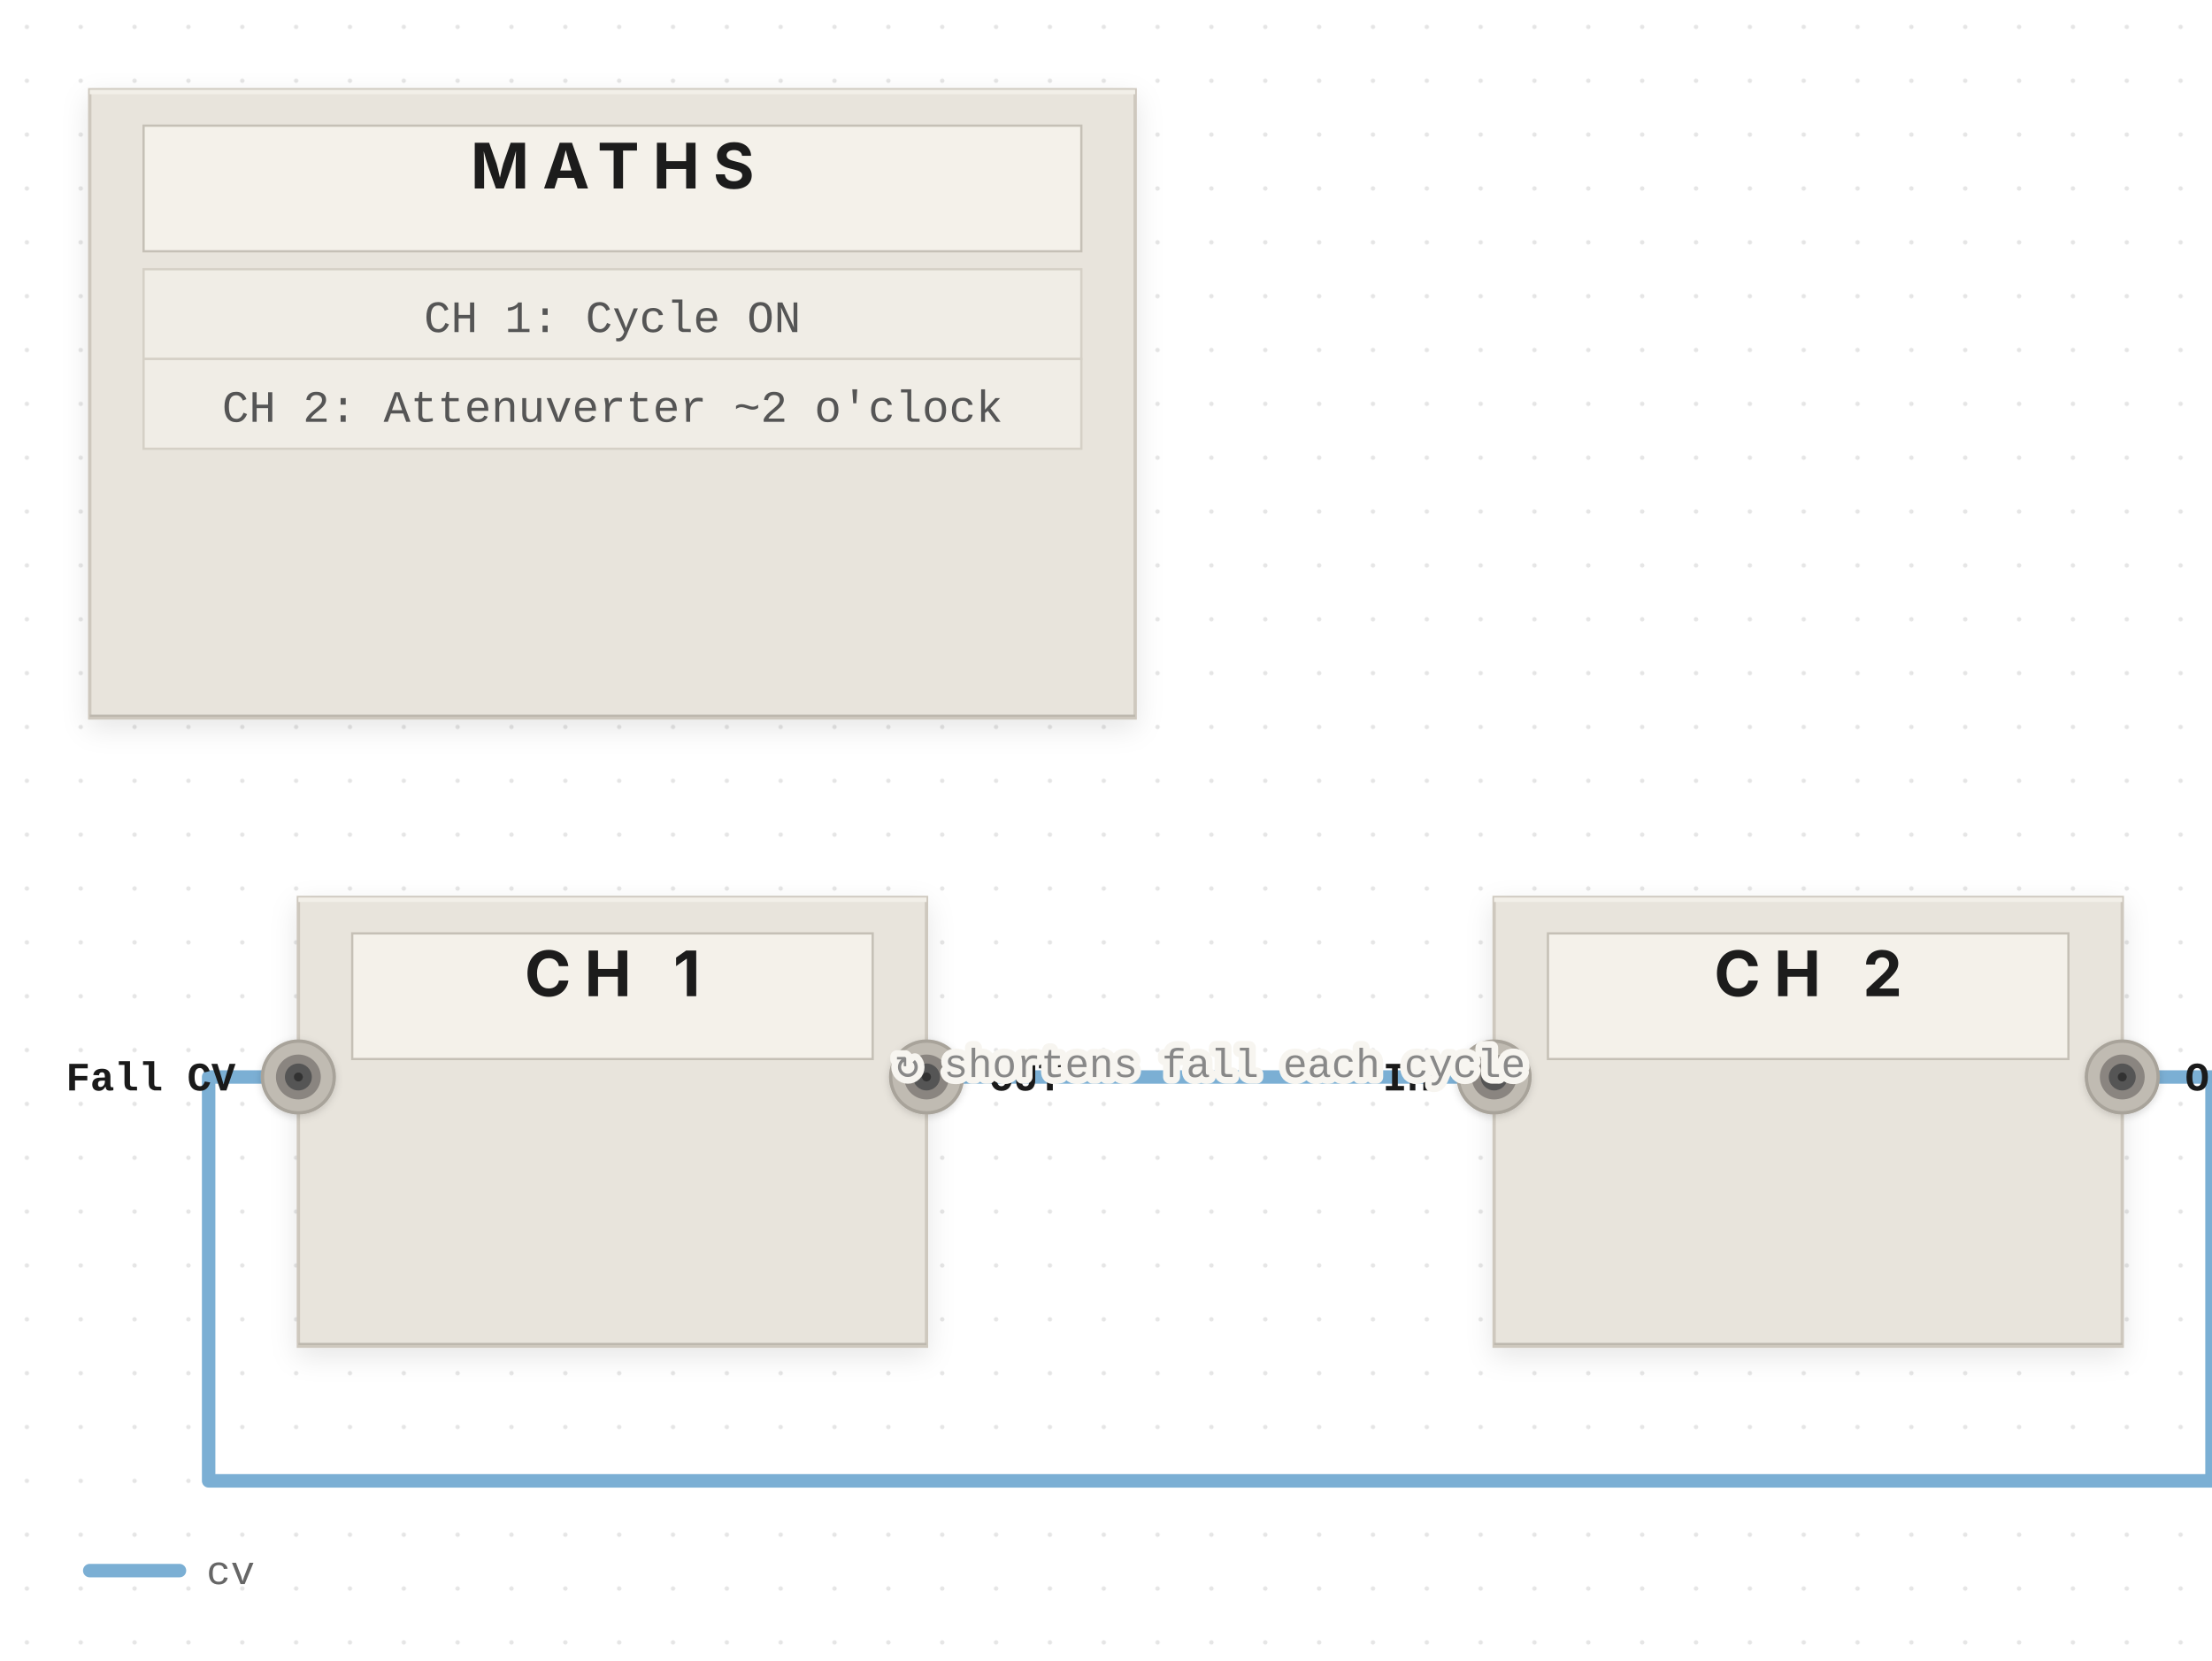
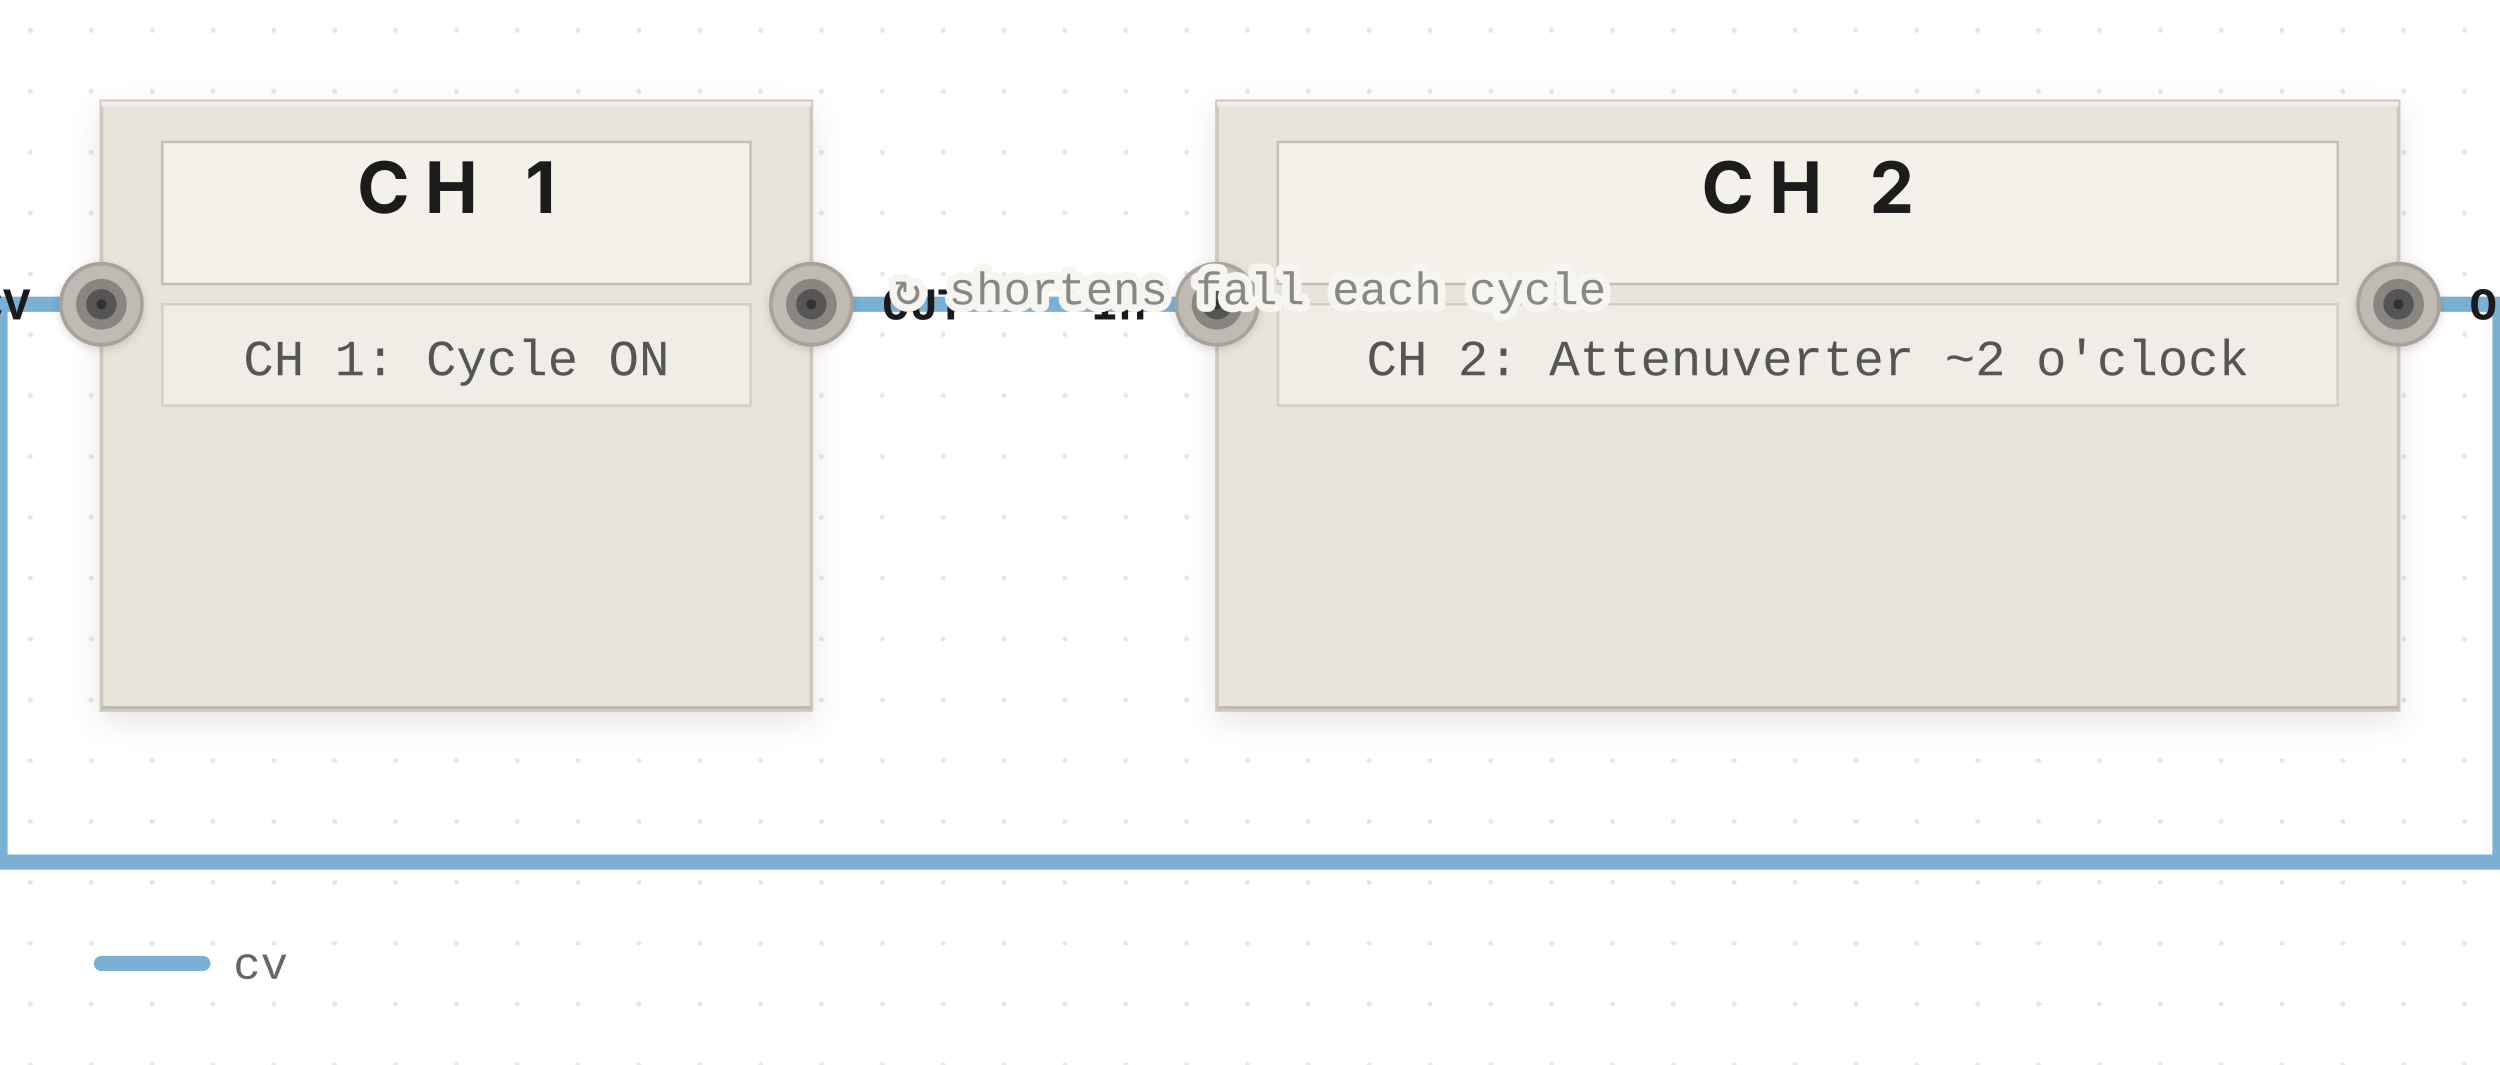
- <svg xmlns="http://www.w3.org/2000/svg" viewBox="0 0 493 370" width="100%" data-pf-min-width="493" role="img" aria-labelledby="pf-768250-title pf-768250-desc">
+ <svg xmlns="http://www.w3.org/2000/svg" viewBox="0 0 493 210" width="100%" data-pf-min-width="493" role="img" aria-labelledby="pf-eab2cc-title pf-eab2cc-desc">
  <style>@media print { .pf-panel, .pf-jack { filter: none; } }</style>
  <defs>
-     <filter id="pf-768250-panel-shadow" x="-20%" y="-20%" width="140%" height="140%">
+     <filter id="pf-eab2cc-panel-shadow" x="-20%" y="-20%" width="140%" height="140%">
      <feDropShadow dx="0" dy="2" stdDeviation="3" flood-opacity="0.1" />
    </filter>
-     <filter id="pf-768250-jack-shadow" x="-20%" y="-20%" width="140%" height="140%">
+     <filter id="pf-eab2cc-jack-shadow" x="-20%" y="-20%" width="140%" height="140%">
      <feDropShadow dx="0" dy="0.5" stdDeviation="0.8" flood-opacity="0.15" />
    </filter>
-     <pattern id="pf-768250-dots" width="12" height="12" patternUnits="userSpaceOnUse">
+     <pattern id="pf-eab2cc-dots" width="12" height="12" patternUnits="userSpaceOnUse">
      <circle cx="6" cy="6" r="0.5" fill="#aaaaaa" opacity="0.3" />
    </pattern>
  </defs>
  <g class="pf-layer-bg">
-     <rect width="493" height="370" fill="url(#pf-768250-dots)" />
+     <rect width="493" height="210" fill="url(#pf-eab2cc-dots)" />
  </g>
  <g class="pf-layer-cables">
-     <path d="M 206.5 240 C 257.1 240, 282.4 240, 333 240" stroke="#7bafd4" stroke-width="3" fill="none" stroke-linecap="round" stroke-linejoin="round" data-connection="conn-0" data-signal="cv" />
-     <path d="M 473 240 L 493 240 L 493 330 L 46.5 330 L 46.5 240 L 66.5 240" stroke="#7bafd4" stroke-width="3" fill="none" stroke-linecap="round" stroke-linejoin="round" data-connection="conn-1" data-signal="cv" />
-     <circle cx="206.5" cy="240" r="3.5" fill="#6a9ec3" />
-     <circle cx="333" cy="240" r="3.5" fill="#6a9ec3" />
-     <circle cx="473" cy="240" r="3.5" fill="#6a9ec3" />
-     <circle cx="66.5" cy="240" r="3.5" fill="#6a9ec3" />
+     <path d="M 160 60 C 192 60, 208 60, 240 60" stroke="#7bafd4" stroke-width="3" fill="none" stroke-linecap="round" stroke-linejoin="round" data-connection="conn-0" data-signal="cv" />
+     <path d="M 473 60 L 493 60 L 493 170 L 0 170 L 0 60 L 20 60" stroke="#7bafd4" stroke-width="3" fill="none" stroke-linecap="round" stroke-linejoin="round" data-connection="conn-1" data-signal="cv" />
+     <circle cx="160" cy="60" r="3.5" fill="#6a9ec3" />
+     <circle cx="240" cy="60" r="3.5" fill="#6a9ec3" />
+     <circle cx="473" cy="60" r="3.5" fill="#6a9ec3" />
+     <circle cx="20" cy="60" r="3.5" fill="#6a9ec3" />
  </g>
  <g class="pf-layer-panels">
-     <g data-module="MATHS" filter="url(#pf-768250-panel-shadow)">
-       <rect x="20" y="20" width="233" height="140" fill="#e8e4dc" stroke="#cec8be" stroke-width="0.75" rx="0" />
-       <line x1="20" y1="20.5" x2="253" y2="20.5" stroke="#f2efe8" stroke-width="1" />
-       <line x1="20" y1="159.5" x2="253" y2="159.5" stroke="#bdb8ae" stroke-width="0.5" />
-       <rect x="32" y="28" width="209" height="28" fill="#f4f1ea" stroke="#c5c0b6" stroke-width="0.5" />
-       <text x="136.5" y="42" text-anchor="middle" font-family="system-ui, -apple-system, BlinkMacSystemFont, 'Segoe UI', sans-serif" font-size="14" font-weight="700" fill="#1a1a1a" letter-spacing="3">MATHS</text>
+     <g data-module="MATHS" filter="url(#pf-eab2cc-panel-shadow)">
+       <rect x="20" y="20" width="140" height="120" fill="#e8e4dc" stroke="#cec8be" stroke-width="0.75" rx="0" />
+       <line x1="20" y1="20.5" x2="160" y2="20.5" stroke="#f2efe8" stroke-width="1" />
+       <line x1="20" y1="139.5" x2="160" y2="139.5" stroke="#bdb8ae" stroke-width="0.5" />
+       <rect x="32" y="28" width="116" height="28" fill="#f4f1ea" stroke="#c5c0b6" stroke-width="0.5" />
+       <text x="90" y="42" text-anchor="middle" font-family="system-ui, -apple-system, BlinkMacSystemFont, 'Segoe UI', sans-serif" font-size="14" font-weight="700" fill="#1a1a1a" letter-spacing="3">CH 1</text>
    </g>
-     <g data-module="MATHS" filter="url(#pf-768250-panel-shadow)">
-       <rect x="66.5" y="200" width="140" height="100" fill="#e8e4dc" stroke="#cec8be" stroke-width="0.75" rx="0" />
-       <line x1="66.5" y1="200.5" x2="206.5" y2="200.5" stroke="#f2efe8" stroke-width="1" />
-       <line x1="66.5" y1="299.5" x2="206.5" y2="299.5" stroke="#bdb8ae" stroke-width="0.5" />
-       <rect x="78.5" y="208" width="116" height="28" fill="#f4f1ea" stroke="#c5c0b6" stroke-width="0.5" />
-       <text x="136.5" y="222" text-anchor="middle" font-family="system-ui, -apple-system, BlinkMacSystemFont, 'Segoe UI', sans-serif" font-size="14" font-weight="700" fill="#1a1a1a" letter-spacing="3">CH 1</text>
-     </g>
-     <g data-module="MATHS" filter="url(#pf-768250-panel-shadow)">
-       <rect x="333" y="200" width="140" height="100" fill="#e8e4dc" stroke="#cec8be" stroke-width="0.75" rx="0" />
-       <line x1="333" y1="200.5" x2="473" y2="200.5" stroke="#f2efe8" stroke-width="1" />
-       <line x1="333" y1="299.5" x2="473" y2="299.5" stroke="#bdb8ae" stroke-width="0.5" />
-       <rect x="345" y="208" width="116" height="28" fill="#f4f1ea" stroke="#c5c0b6" stroke-width="0.5" />
-       <text x="403" y="222" text-anchor="middle" font-family="system-ui, -apple-system, BlinkMacSystemFont, 'Segoe UI', sans-serif" font-size="14" font-weight="700" fill="#1a1a1a" letter-spacing="3">CH 2</text>
+     <g data-module="MATHS" filter="url(#pf-eab2cc-panel-shadow)">
+       <rect x="240" y="20" width="233" height="120" fill="#e8e4dc" stroke="#cec8be" stroke-width="0.75" rx="0" />
+       <line x1="240" y1="20.5" x2="473" y2="20.5" stroke="#f2efe8" stroke-width="1" />
+       <line x1="240" y1="139.5" x2="473" y2="139.5" stroke="#bdb8ae" stroke-width="0.5" />
+       <rect x="252" y="28" width="209" height="28" fill="#f4f1ea" stroke="#c5c0b6" stroke-width="0.5" />
+       <text x="356.5" y="42" text-anchor="middle" font-family="system-ui, -apple-system, BlinkMacSystemFont, 'Segoe UI', sans-serif" font-size="14" font-weight="700" fill="#1a1a1a" letter-spacing="3">CH 2</text>
    </g>
  </g>
  <g class="pf-layer-params">
-     <rect x="32" y="60" width="209" height="20" fill="#f0ede6" stroke="#d5d0c6" stroke-width="0.5" />
-     <text x="136.5" y="74" text-anchor="middle" font-family="'SF Mono', 'Fira Code', Consolas, 'Courier New', monospace" font-size="10" fill="#555">CH 1: Cycle ON</text>
-     <rect x="32" y="80" width="209" height="20" fill="#f0ede6" stroke="#d5d0c6" stroke-width="0.5" />
-     <text x="136.5" y="94" text-anchor="middle" font-family="'SF Mono', 'Fira Code', Consolas, 'Courier New', monospace" font-size="10" fill="#555">CH 2: Attenuverter ~2 o'clock</text>
+     <rect x="32" y="60" width="116" height="20" fill="#f0ede6" stroke="#d5d0c6" stroke-width="0.5" />
+     <text x="90" y="74" text-anchor="middle" font-family="'SF Mono', 'Fira Code', Consolas, 'Courier New', monospace" font-size="10" fill="#555">CH 1: Cycle ON</text>
+     <rect x="252" y="60" width="209" height="20" fill="#f0ede6" stroke="#d5d0c6" stroke-width="0.5" />
+     <text x="356.5" y="74" text-anchor="middle" font-family="'SF Mono', 'Fira Code', Consolas, 'Courier New', monospace" font-size="10" fill="#555">CH 2: Attenuverter ~2 o'clock</text>
  </g>
  <g class="pf-layer-jacks">
-     <g data-port="maths--ch-1.fall cv" filter="url(#pf-768250-jack-shadow)">
-       <circle cx="66.5" cy="240" r="8" fill="#c0bbb2" stroke="#a8a39a" stroke-width="0.75" />
-       <circle cx="66.5" cy="240" r="5" fill="#8a8580" />
-       <circle cx="66.5" cy="240" r="3" fill="#555555" />
-       <circle cx="66.5" cy="240" r="1" fill="#333333" />
+     <g data-port="maths--ch-1.fall cv" filter="url(#pf-eab2cc-jack-shadow)">
+       <circle cx="20" cy="60" r="8" fill="#c0bbb2" stroke="#a8a39a" stroke-width="0.75" />
+       <circle cx="20" cy="60" r="5" fill="#8a8580" />
+       <circle cx="20" cy="60" r="3" fill="#555555" />
+       <circle cx="20" cy="60" r="1" fill="#333333" />
    </g>
-     <g data-port="maths--ch-1.out" filter="url(#pf-768250-jack-shadow)">
-       <circle cx="206.5" cy="240" r="8" fill="#c0bbb2" stroke="#a8a39a" stroke-width="0.75" />
-       <circle cx="206.5" cy="240" r="5" fill="#8a8580" />
-       <circle cx="206.5" cy="240" r="3" fill="#555555" />
-       <circle cx="206.5" cy="240" r="1" fill="#333333" />
+     <g data-port="maths--ch-1.out" filter="url(#pf-eab2cc-jack-shadow)">
+       <circle cx="160" cy="60" r="8" fill="#c0bbb2" stroke="#a8a39a" stroke-width="0.75" />
+       <circle cx="160" cy="60" r="5" fill="#8a8580" />
+       <circle cx="160" cy="60" r="3" fill="#555555" />
+       <circle cx="160" cy="60" r="1" fill="#333333" />
    </g>
-     <g data-port="maths--ch-2.in" filter="url(#pf-768250-jack-shadow)">
-       <circle cx="333" cy="240" r="8" fill="#c0bbb2" stroke="#a8a39a" stroke-width="0.75" />
-       <circle cx="333" cy="240" r="5" fill="#8a8580" />
-       <circle cx="333" cy="240" r="3" fill="#555555" />
-       <circle cx="333" cy="240" r="1" fill="#333333" />
+     <g data-port="maths--ch-2.in" filter="url(#pf-eab2cc-jack-shadow)">
+       <circle cx="240" cy="60" r="8" fill="#c0bbb2" stroke="#a8a39a" stroke-width="0.75" />
+       <circle cx="240" cy="60" r="5" fill="#8a8580" />
+       <circle cx="240" cy="60" r="3" fill="#555555" />
+       <circle cx="240" cy="60" r="1" fill="#333333" />
    </g>
-     <g data-port="maths--ch-2.out" filter="url(#pf-768250-jack-shadow)">
-       <circle cx="473" cy="240" r="8" fill="#c0bbb2" stroke="#a8a39a" stroke-width="0.75" />
-       <circle cx="473" cy="240" r="5" fill="#8a8580" />
-       <circle cx="473" cy="240" r="3" fill="#555555" />
-       <circle cx="473" cy="240" r="1" fill="#333333" />
+     <g data-port="maths--ch-2.out" filter="url(#pf-eab2cc-jack-shadow)">
+       <circle cx="473" cy="60" r="8" fill="#c0bbb2" stroke="#a8a39a" stroke-width="0.75" />
+       <circle cx="473" cy="60" r="5" fill="#8a8580" />
+       <circle cx="473" cy="60" r="3" fill="#555555" />
+       <circle cx="473" cy="60" r="1" fill="#333333" />
    </g>
  </g>
  <g class="pf-layer-labels">
-     <text x="52.5" y="243" font-family="'SF Mono', 'Fira Code', Consolas, 'Courier New', monospace" font-size="9" fill="#1a1a1a" font-weight="600" text-anchor="end">Fall CV</text>
-     <text x="220.5" y="243" font-family="'SF Mono', 'Fira Code', Consolas, 'Courier New', monospace" font-size="9" fill="#1a1a1a" font-weight="600" text-anchor="start">OUT</text>
-     <text x="319" y="243" font-family="'SF Mono', 'Fira Code', Consolas, 'Courier New', monospace" font-size="9" fill="#1a1a1a" font-weight="600" text-anchor="end">In</text>
-     <text x="487" y="243" font-family="'SF Mono', 'Fira Code', Consolas, 'Courier New', monospace" font-size="9" fill="#1a1a1a" font-weight="600" text-anchor="start">Out</text>
+     <text x="6" y="63" font-family="'SF Mono', 'Fira Code', Consolas, 'Courier New', monospace" font-size="9" fill="#1a1a1a" font-weight="600" text-anchor="end">Fall CV</text>
+     <text x="174" y="63" font-family="'SF Mono', 'Fira Code', Consolas, 'Courier New', monospace" font-size="9" fill="#1a1a1a" font-weight="600" text-anchor="start">OUT</text>
+     <text x="226" y="63" font-family="'SF Mono', 'Fira Code', Consolas, 'Courier New', monospace" font-size="9" fill="#1a1a1a" font-weight="600" text-anchor="end">In</text>
+     <text x="487" y="63" font-family="'SF Mono', 'Fira Code', Consolas, 'Courier New', monospace" font-size="9" fill="#1a1a1a" font-weight="600" text-anchor="start">Out</text>
  </g>
  <g class="pf-layer-annotations">
-     <text x="269.75" y="240" text-anchor="middle" font-family="'SF Mono', 'Fira Code', Consolas, 'Courier New', monospace" font-size="9" fill="#888888" paint-order="stroke fill" stroke="#f7f5f0" stroke-width="3" stroke-linejoin="round">↻ shortens fall each cycle</text>
+     <text x="246.5" y="60" text-anchor="middle" font-family="'SF Mono', 'Fira Code', Consolas, 'Courier New', monospace" font-size="9" fill="#888888" paint-order="stroke fill" stroke="#f7f5f0" stroke-width="3" stroke-linejoin="round">↻ shortens fall each cycle</text>
  </g>
  <g class="pf-layer-legend">
-     <g transform="translate(20, 350)">
+     <g transform="translate(20, 190)">
      <line x1="0" y1="0" x2="20" y2="0" stroke="#7bafd4" stroke-width="3" stroke-linecap="round" />
      <text x="26" y="3" font-family="'SF Mono', 'Fira Code', Consolas, 'Courier New', monospace" font-size="9" fill="#666">cv</text>
    </g>
  </g>
</svg>
